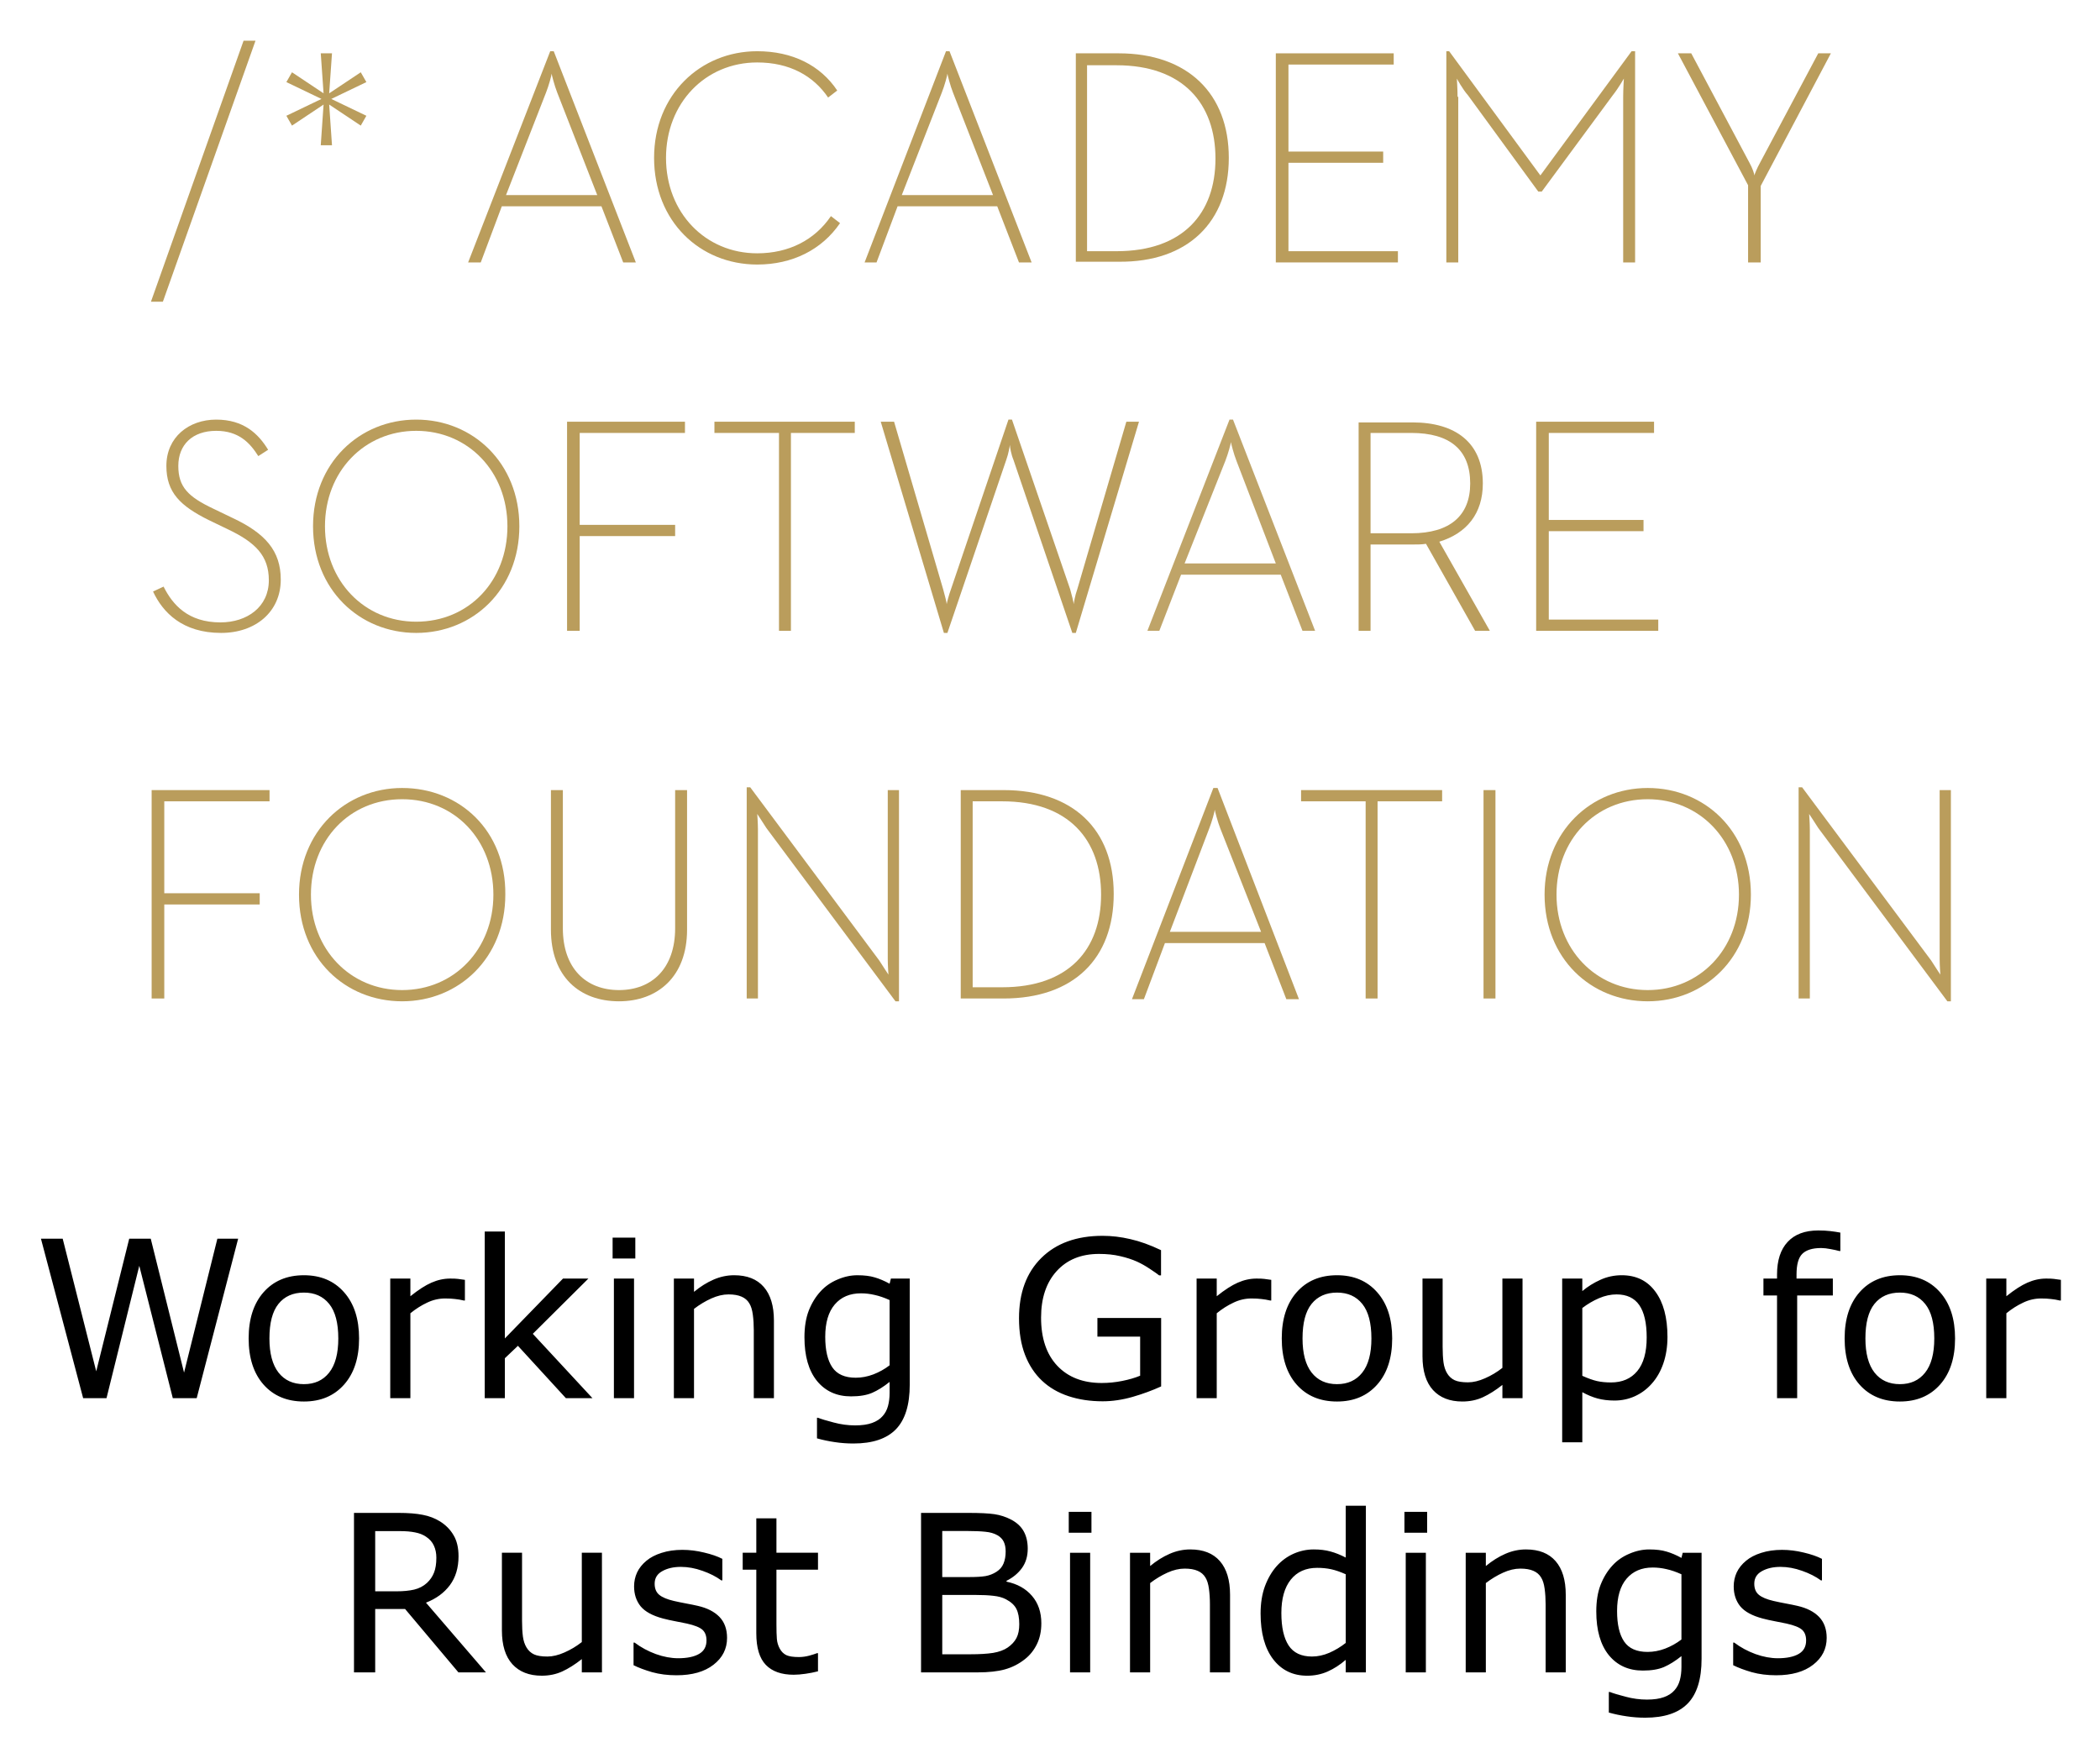
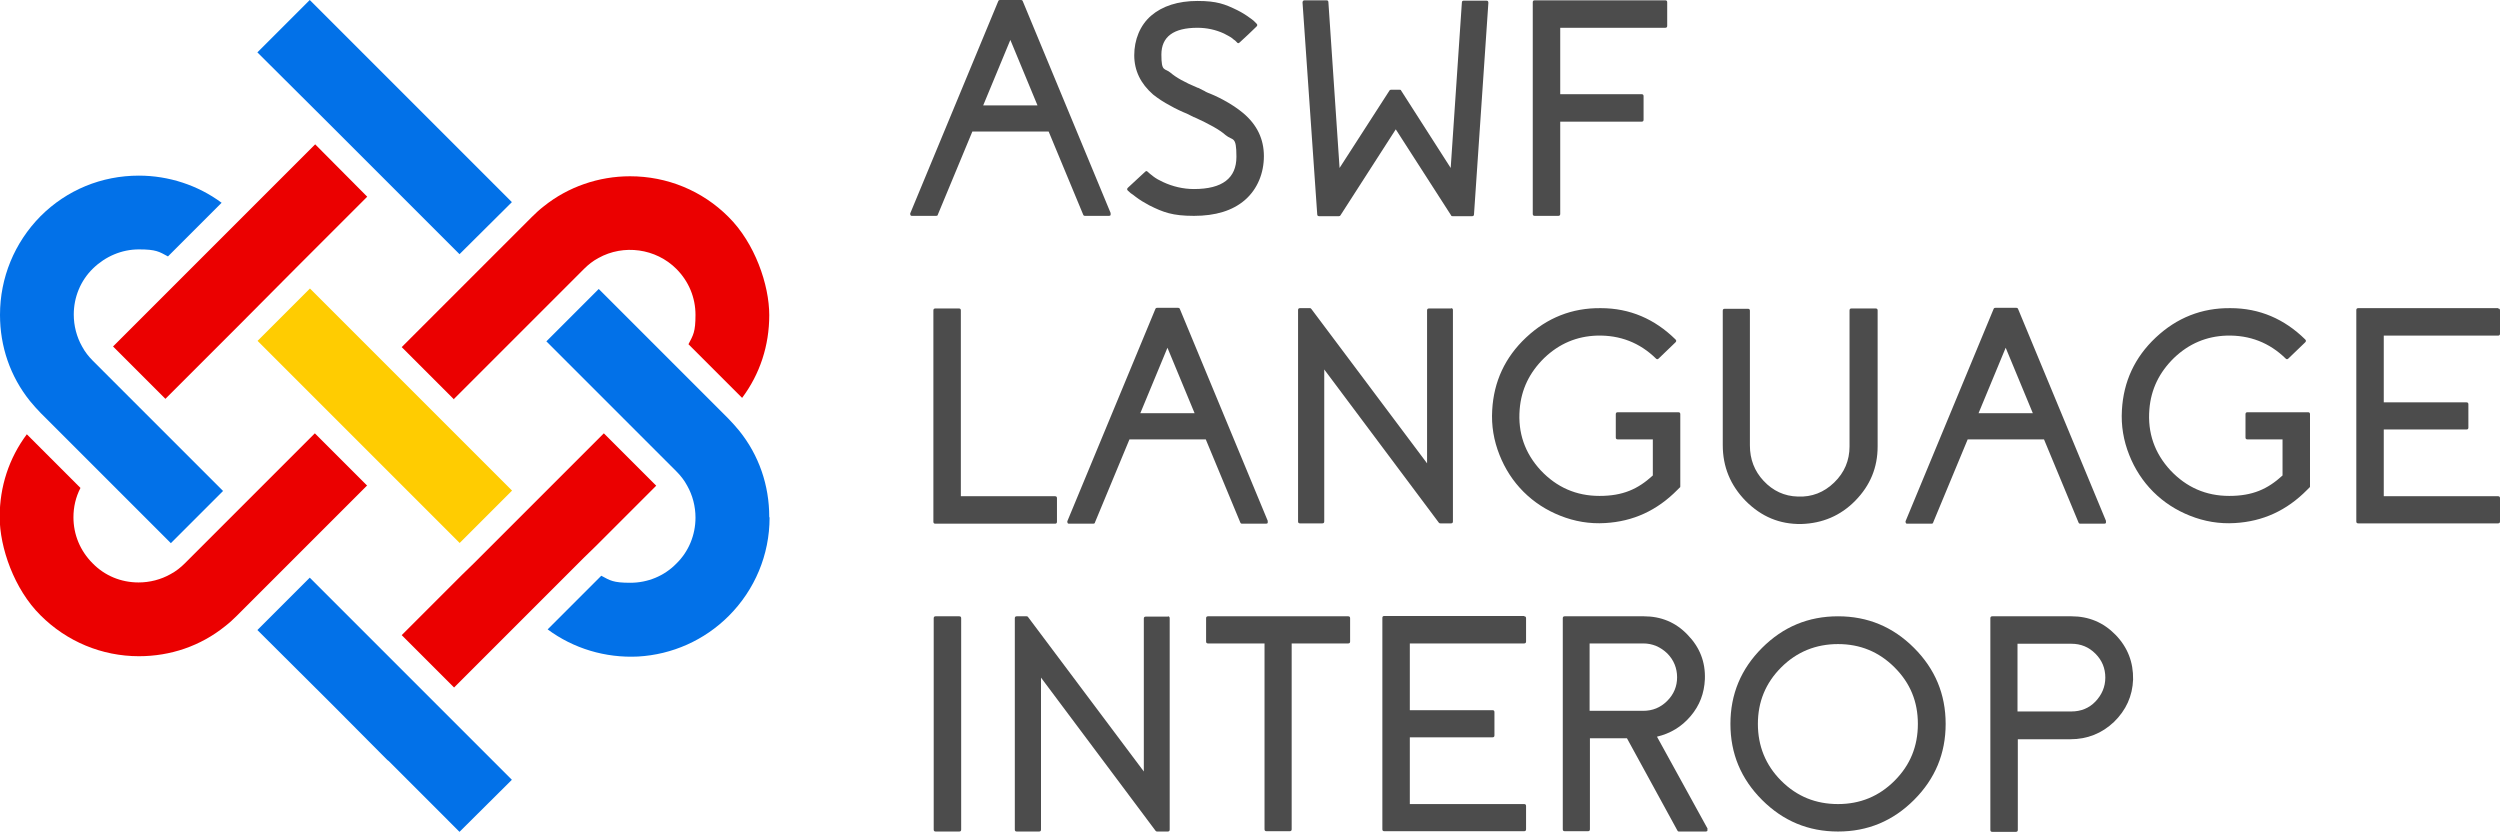
- <svg xmlns="http://www.w3.org/2000/svg" role="img" viewBox="0.24 31.75 299.26 250.51">
-   <style>.st0{fill:#ba9d5c}</style>
-   <style>.st0{fill:#ba9d5c}</style>
-   <style>.st0{fill:#ba9d5c}</style>
-   <style>.st0{fill:#ba9d5c}</style>
-   <style id="style1" type="text/css">.st0{fill:#ba9d5c}</style>
-   <g id="g1" transform="translate(21.75 37.55)">
-     <path id="polygon1" d="M14.9 0h-1.7L0 37.2h1.7z" class="st0" />
-     <path id="polygon2" d="M25.4 7.5l.4-5.7h-1.6l.4 5.7-4.5-3-.8 1.4 5 2.4-5 2.4.8 1.4 4.5-3-.4 5.8h1.6l-.4-5.8 4.5 3 .8-1.4-5-2.4 5-2.4-.8-1.4z" class="st0" />
-     <path id="path2" d="M50 23.6h14.2l3.1 8h1.8L57.4 1.5h-.5L45.2 31.6H47zm6.3-16.2c.4-1 .8-2.5.8-2.7 0 .1.4 1.7.8 2.7L63.6 22h-13z" class="st0" />
-     <path id="path3" d="M86.4 31.9c5 0 9.2-2.1 11.8-5.9l-1.3-1c-2.3 3.4-6 5.3-10.5 5.3-7.4 0-13-5.8-13-13.6S79 3.1 86.4 3.1c4.6 0 8 1.9 10.1 5l1.3-1c-2.4-3.6-6.4-5.6-11.4-5.6-8.1 0-14.7 6.2-14.7 15.2s6.5 15.2 14.7 15.2z" class="st0" />
-     <path id="path4" d="M106.4 23.6h14.2l3.1 8h1.8L113.8 1.5h-.5l-11.6 30.1h1.7zm6.3-16.2c.4-1 .8-2.5.8-2.7 0 .1.4 1.7.8 2.7L120 22h-13z" class="st0" />
-     <path id="path5" d="M153.6 16.7c0-9.1-5.8-14.9-15.7-14.9h-6.1v29.7h6.1c9.9.1 15.7-5.7 15.7-14.8zM133.4 30V3.5h4.2c9.5 0 14.1 5.5 14.1 13.3 0 7.8-4.6 13.2-14.1 13.2z" class="st0" />
-     <path id="polygon5" d="M177.1 1.8h-16.8v29.8h17.4V30h-15.6V17.4h13.5v-1.6h-13.5V3.4h15z" class="st0" />
-     <path id="path6" d="M186.2 8c0-1-.1-2.6-.1-2.6s.8 1.5 1.6 2.4l10 13.7h.5l10.1-13.7c.8-1 1.6-2.4 1.6-2.4s-.1 1.5-.1 2.6v23.6h1.7V1.5h-.5l-13 17.7-13-17.7h-.4v30.1h1.7V8z" class="st0" />
-     <path id="path7" d="M227.6 31.6h1.8V20.7l10-18.9h-1.8l-8.3 15.6c-.4.7-.8 1.7-.8 1.8 0-.2-.3-1.1-.7-1.8l-8.3-15.6h-1.9l10 18.8z" class="st0" />
-     <path id="path8" d="M18.5 76.8c0-4.1-2.2-6.6-6.9-8.8l-2.7-1.3c-3.6-1.7-5-3.1-5-6.1 0-3 2-5 5.4-5 3.2 0 4.8 1.7 6 3.6l1.4-.9C15.3 56 13.2 54 9.3 54c-3.9 0-7.1 2.5-7.1 6.6 0 3.8 2 5.7 6 7.7l2.7 1.3c4 1.9 5.9 3.8 5.9 7.3 0 3.8-3.1 6-6.9 6-4.6 0-6.8-2.5-8.1-5.1l-1.5.7c1.4 3 4.2 5.9 9.7 5.9 4.9 0 8.5-3 8.5-7.6z" class="st0" />
-     <path id="path9" d="M37.8 84.4c8.1 0 14.7-6.2 14.7-15.2S45.9 54 37.8 54s-14.7 6.2-14.7 15.2 6.6 15.2 14.7 15.2zm0-28.8c7.4 0 13 5.8 13 13.6s-5.5 13.6-13 13.6c-7.4 0-13-5.8-13-13.6s5.6-13.6 13-13.6z" class="st0" />
-     <path id="polygon9" d="M61.1 55.9h15v-1.6H59.3v29.8h1.8V70.6h13.6V69H61.1z" class="st0" />
-     <path id="polygon10" d="M100.3 54.3h-20v1.6h9.2v28.2h1.7V55.9h9.1z" class="st0" />
-     <path id="path10" d="M132 78.2c-.3.8-.5 2-.5 2.1 0-.2-.3-1.4-.5-2.1L122.7 54h-.5L114 78.2c-.3.8-.6 2-.6 2.1 0-.2-.3-1.4-.5-2.1l-7-23.9H104l9 30.1h.5l8.4-24.7c.3-.8.5-2 .5-2.1 0 .3.2 1.4.5 2.1l8.4 24.7h.5l9-30.1H139z" class="st0" />
-     <path id="path11" fill="#ba9d5c" d="M146.8 76.1H161l3.1 8h1.8L154.2 54h-.5L142 84.1h1.7zm6.3-16.2c.4-1 .8-2.5.8-2.7 0 .1.4 1.7.8 2.7l5.6 14.6h-13z" class="st0" opacity=".922" />
-     <path id="path12" d="M189.8 63.1c0-5.8-3.9-8.7-10-8.7h-7.7v29.7h1.7V71.8h6c.7 0 1.3 0 1.9-.1l7 12.4h2.1l-7.2-12.7c3.9-1.2 6.2-4 6.2-8.3zm-10.2 7.1h-5.8V55.9h5.8c5.5 0 8.4 2.4 8.4 7.2 0 4.6-2.9 7.1-8.4 7.1z" class="st0" />
-     <path id="polygon12" d="M214.2 54.3h-16.8v29.8h17.4v-1.6h-15.6V69.9h13.5v-1.6h-13.5V55.9h15z" class="st0" />
-     <path id="polygon13" d="M15.5 121.5H1.9v-13.1h15v-1.6H.1v29.7h1.8v-13.4h13.6z" class="st0" />
-     <path id="path13" d="M35.8 106.5c-8.1 0-14.7 6.2-14.7 15.2 0 9.1 6.6 15.2 14.7 15.2s14.7-6.2 14.7-15.2c.1-9.1-6.5-15.2-14.7-15.2zm0 28.8c-7.4 0-13-5.8-13-13.6s5.5-13.6 13-13.6 13 5.8 13 13.6-5.6 13.6-13 13.6z" class="st0" />
-     <path id="path14" d="M74.7 126.5c0 5.7-3.3 8.8-8 8.8s-8-3.1-8-8.8v-19.7H57v19.9c0 6.7 4.1 10.2 9.7 10.2 5.5 0 9.7-3.5 9.7-10.2v-19.9h-1.7z" class="st0" />
-     <path id="path15" d="M105 130.9c0 .9.1 2.2.1 2.2s-.8-1.2-1.3-2l-18.4-24.7h-.5v30.1h1.6v-24.1c0-.9-.1-2.2-.1-2.2s.8 1.2 1.3 2l18.4 24.7h.5v-30.1H105z" class="st0" />
-     <path id="path16" d="M121.5 106.8h-6.1v29.7h6.1c10 0 15.7-5.7 15.7-14.9s-5.8-14.8-15.7-14.8zm-.2 28.1h-4.2v-26.5h4.2c9.5 0 14.1 5.5 14.1 13.3 0 7.8-4.6 13.2-14.1 13.2z" class="st0" />
-     <path id="path17" d="M151.4 106.5l-11.6 30.1h1.7l3-8h14.2l3.1 8h1.8L152 106.5zm6.8 20.5h-13l5.6-14.7c.4-1 .8-2.5.8-2.7 0 .1.4 1.7.8 2.7z" class="st0" />
-     <path id="polygon17" d="M174.8 108.4h9.2v-1.6h-20.1v1.6h9.2v28.1h1.7z" class="st0" />
-     <path id="rect17" d="M189.9 106.8h1.7v29.7h-1.7z" class="st0" />
-     <path id="path18" d="M213.3 106.5c-8.1 0-14.7 6.2-14.7 15.2 0 9.1 6.6 15.2 14.7 15.2s14.7-6.2 14.7-15.2c0-9.1-6.6-15.2-14.7-15.2zm0 28.8c-7.4 0-13-5.8-13-13.6s5.5-13.6 13-13.6c7.4 0 13 5.8 13 13.6s-5.6 13.6-13 13.6z" class="st0" />
-     <path id="path19" d="M254.9 106.8v24.1c0 .9.1 2.2.1 2.2s-.8-1.2-1.3-2l-18.4-24.7h-.5v30.1h1.6v-24.1c0-.9-.1-2.2-.1-2.2s.8 1.2 1.3 2l18.4 24.7h.5v-30.1z" class="st0" />
+ <svg xmlns="http://www.w3.org/2000/svg" id="Layer_1" width="782.9" height="260.5" version="1.1" viewBox="0 0 782.9 260.5">
+   <defs>
+     <style>
+       .st0 {
+         fill: #0271e8;
+       }
+ 
+       .st1 {
+         fill: #4c4c4c;
+       }
+ 
+       .st2 {
+         fill: #ffcc01;
+       }
+ 
+       .st3 {
+         fill: #eb0000;
+       }
+     </style>
+   </defs>
+   <g>
+     <path class="st1" d="M319.7,0c.3,0,.5.1.6.4l27.5,66.3c0,.2,0,.4,0,.6s-.3.3-.5.3h-7.5c-.3,0-.5-.1-.6-.4l-10.8-26h-23.9l-10.8,26c0,.3-.3.4-.6.4h-7.5c-.2,0-.4,0-.5-.3s-.1-.4,0-.6L312.6.4c.1-.3.3-.4.6-.4h6.5ZM324.9,33l-8.5-20.5-8.5,20.5h17Z" />
+     <path class="st1" d="M377.5,28.7c.6.3,1.1.5,1.4.6l1.4.6c1.1.5,2.1,1,3,1.5,2.4,1.3,4.3,2.6,6,4,4.4,3.7,6.5,8.2,6.5,13.5s-2,10.3-5.9,13.7c-3.9,3.4-9.3,5-16,5s-9.6-1.1-14-3.3c-1.5-.8-3-1.7-4.3-2.7-.5-.4-1-.8-1.5-1.1-.3-.3-.7-.6-.9-.8-.3-.3-.3-.6,0-.9l5.4-5c.3-.3.6-.3.8,0,.2.2.5.4.7.6.3.3.7.5,1,.8.9.7,2,1.3,3.1,1.8,3,1.4,6.3,2.2,9.7,2.2,8.9,0,13.3-3.4,13.3-10.1s-1.1-4.9-3.4-6.8c-1.9-1.7-5.2-3.5-9.8-5.6h-.1s-2.2-1.1-2.2-1.1l-1.2-.5-1.3-.6c-1-.5-1.9-.9-2.7-1.4-2.1-1.1-3.9-2.3-5.4-3.5-3.9-3.4-5.9-7.5-5.9-12.3s1.8-9.4,5.3-12.4c3.5-3,8.4-4.6,14.5-4.6s8.6,1,12.5,2.9c1.4.7,2.7,1.5,3.9,2.4.4.3.9.6,1.3,1,.3.3.6.6.8.8.3.3.3.6,0,.9l-2.6,2.5-2.7,2.5c-.3.3-.6.3-.8,0-.2-.2-.4-.4-.6-.6-.3-.2-.6-.4-.9-.7-.8-.6-1.7-1-2.6-1.5-2.6-1.2-5.4-1.8-8.3-1.8-7.5,0-11.3,2.8-11.3,8.4s1,4.1,2.9,5.7c1.6,1.4,4.4,3,8.5,4.7h.1c0,0,2.2,1.1,2.2,1.1Z" />
+     <path class="st1" d="M465.5.2c.4,0,.6.2.6.7l-4.5,66.2c0,.4-.2.6-.6.6h-6.1c-.2,0-.4,0-.5-.3l-17.3-26.9-17.3,26.9c-.1.2-.3.3-.5.3h-6.2c-.4,0-.6-.2-.6-.6L407.9.8c0-.4.2-.7.6-.7h6.9c.4,0,.6.2.6.6l3.5,51.9,15.6-24.2c.1-.2.3-.3.5-.3h2.7c.2,0,.4,0,.5.3l15.5,24.2,3.5-51.8c0-.4.2-.6.6-.6h6.9Z" />
+     <path class="st1" d="M488.6,8.7v20.8h25.5c.4,0,.6.2.6.6v7.4c0,.4-.2.6-.6.6h-25.5v28.9c0,.4-.2.6-.6.6h-7.4c-.4,0-.6-.2-.6-.6V.7c0-.4.2-.6.6-.6h40.9c.4,0,.6.2.6.6v7.4c0,.4-.2.6-.6.6h-32.9Z" />
+     <path class="st1" d="M330.4,155.4c.4,0,.6.2.6.6v7.4c0,.4-.2.6-.6.6h-37.5c-.4,0-.6-.2-.6-.6v-66.2c0-.4.2-.6.6-.6h7.4c.4,0,.6.2.6.6v58.2h29.5Z" />
+     <path class="st1" d="M368.9,96.4c.3,0,.5.1.6.4l27.5,66.3c0,.2,0,.4,0,.6s-.3.3-.5.3h-7.5c-.3,0-.5-.1-.6-.4l-10.8-26h-23.9l-10.8,26c0,.3-.3.4-.6.4h-7.5c-.2,0-.4,0-.5-.3s-.1-.4,0-.6l27.5-66.3c.1-.3.3-.4.6-.4h6.5ZM374.1,129.4l-8.5-20.5-8.5,20.5h17Z" />
+     <path class="st1" d="M454.4,96.5c.4,0,.6.2.6.6v66.2c0,.4-.2.6-.6.6h-3.3c-.2,0-.3,0-.5-.2l-35.9-48v47.6c0,.4-.2.6-.6.6h-7c-.4,0-.6-.2-.6-.6v-66.2c0-.4.2-.6.6-.6h3.1c.2,0,.3,0,.5.3l36.2,48.3v-47.9c0-.4.2-.6.6-.6h7Z" />
+     <path class="st1" d="M525.6,129.1c.4,0,.6.2.6.6v22.6c0,.2,0,.3-.2.4l-.7.7c-6.4,6.5-13.9,9.9-22.6,10.4-4.9.3-9.6-.5-14.1-2.3-4.3-1.7-8.2-4.2-11.5-7.5-3.3-3.3-5.8-7.2-7.5-11.5-1.8-4.5-2.6-9.2-2.3-14.1.5-8.9,4-16.5,10.6-22.7s14.4-9.3,23.4-9.2c9.1,0,16.9,3.4,23.4,9.8.3.3.3.6,0,.9l-5.3,5.1c-.3.3-.6.2-.8,0-5.1-5-11.3-7.4-18.5-7.2-6.3.2-11.8,2.5-16.5,7-4.6,4.5-7.2,9.8-7.7,16.1-.6,7.3,1.6,13.7,6.6,19.1,5,5.3,11.1,8,18.4,8s12-2.1,16.7-6.4v-11.3h-11c-.4,0-.6-.2-.6-.6v-7.3c0-.4.2-.6.6-.6h19Z" />
+     <path class="st1" d="M587.4,96.6c.4,0,.6.2.6.6v42.6c0,6.6-2.3,12.2-7,17-4.6,4.7-10.3,7.1-16.9,7.3-6.8.1-12.5-2.3-17.4-7.2-4.8-4.9-7.2-10.7-7.2-17.5v-42.1c0-.4.2-.6.6-.6h7.3c.4,0,.6.2.6.6v42.2c0,4.3,1.4,8,4.3,11.1,2.9,3.1,6.5,4.8,10.7,4.9,4.4.2,8.2-1.3,11.4-4.4,3.2-3.1,4.8-6.9,4.8-11.3v-42.6c0-.4.2-.6.6-.6h7.3Z" />
+     <path class="st1" d="M631.4,96.4c.3,0,.5.1.6.4l27.5,66.3c0,.2,0,.4,0,.6s-.3.3-.5.3h-7.5c-.3,0-.5-.1-.6-.4l-10.8-26h-23.9l-10.8,26c0,.3-.3.4-.6.4h-7.5c-.2,0-.4,0-.5-.3s-.1-.4,0-.6l27.5-66.3c.1-.3.3-.4.6-.4h6.5ZM636.6,129.4l-8.5-20.5-8.5,20.5h17Z" />
+     <path class="st1" d="M722.8,129.1c.4,0,.6.2.6.6v22.6c0,.2,0,.3-.2.4l-.7.7c-6.4,6.5-13.9,9.9-22.6,10.4-4.9.3-9.6-.5-14.1-2.3-4.3-1.7-8.2-4.2-11.5-7.5-3.3-3.3-5.8-7.2-7.5-11.5-1.8-4.5-2.6-9.2-2.3-14.1.5-8.9,4-16.5,10.6-22.7s14.4-9.3,23.4-9.2c9.1,0,16.9,3.4,23.4,9.8.3.3.3.6,0,.9l-5.3,5.1c-.3.3-.6.2-.8,0-5.1-5-11.3-7.4-18.5-7.2-6.3.2-11.8,2.5-16.5,7-4.6,4.5-7.2,9.8-7.7,16.1-.6,7.3,1.6,13.7,6.6,19.1,5,5.3,11.1,8,18.4,8s12-2.1,16.7-6.4v-11.3h-11c-.4,0-.6-.2-.6-.6v-7.3c0-.4.2-.6.6-.6h19Z" />
+     <path class="st1" d="M782.3,96.6c.4,0,.6.2.6.6v7.3c0,.4-.2.6-.6.6h-35.8v20.9h25.9c.4,0,.6.2.6.6v7.3c0,.4-.2.6-.6.6h-25.9v20.9h35.8c.4,0,.6.2.6.6v7.3c0,.4-.2.6-.6.6h-43.8c-.4,0-.6-.2-.6-.6v-66.2c0-.4.2-.6.6-.6h43.8Z" />
+     <path class="st1" d="M300.4,193c.4,0,.6.2.6.6v66.2c0,.4-.2.6-.6.6h-7.4c-.4,0-.6-.2-.6-.6v-66.2c0-.4.2-.6.6-.6h7.4Z" />
+     <path class="st1" d="M365.7,193c.4,0,.6.2.6.6v66.2c0,.4-.2.6-.6.6h-3.3c-.2,0-.3,0-.5-.2l-35.9-48v47.6c0,.4-.2.6-.6.6h-7c-.4,0-.6-.2-.6-.6v-66.2c0-.4.2-.6.6-.6h3.1c.2,0,.3,0,.5.3l36.2,48.3v-47.9c0-.4.2-.6.6-.6h7Z" />
+     <path class="st1" d="M422.2,193c.4,0,.6.2.6.6v7.3c0,.4-.2.6-.6.6h-17.7v58.2c0,.4-.2.6-.6.6h-7.3c-.4,0-.6-.2-.6-.6v-58.2h-17.7c-.4,0-.6-.2-.6-.6v-7.3c0-.4.2-.6.6-.6h43.9Z" />
+     <path class="st1" d="M477.3,193c.4,0,.6.2.6.6v7.3c0,.4-.2.6-.6.6h-35.8v20.9h25.9c.4,0,.6.2.6.6v7.3c0,.4-.2.6-.6.6h-25.9v20.9h35.8c.4,0,.6.2.6.6v7.3c0,.4-.2.6-.6.6h-43.8c-.4,0-.6-.2-.6-.6v-66.2c0-.4.2-.6.6-.6h43.8Z" />
+     <path class="st1" d="M534.7,259.5c0,.2,0,.4,0,.6,0,.2-.3.3-.5.3h-8.4c-.3,0-.4-.1-.5-.3l-15.8-28.9h0s-11.6,0-11.6,0v28.5c0,.4-.2.6-.6.6h-7.3c-.4,0-.6-.2-.6-.6v-66.1c0-.4.2-.6.6-.6h24.8c5.4,0,10,1.9,13.7,5.8,3.8,3.9,5.6,8.5,5.4,13.9-.2,4.4-1.6,8.2-4.5,11.6-2.8,3.3-6.3,5.4-10.5,6.4l15.9,28.9ZM514.6,222.6c2.9,0,5.4-1,7.5-3.1,2.1-2.1,3.1-4.6,3.1-7.4s-1-5.4-3.1-7.5c-2.1-2-4.6-3.1-7.5-3.1h-16.8v21.1h16.8Z" />
+     <path class="st1" d="M575.6,193c9.3,0,17.2,3.3,23.8,9.9,6.6,6.6,9.9,14.5,9.9,23.8s-3.3,17.2-9.9,23.8c-6.6,6.6-14.5,9.9-23.8,9.9s-17.2-3.3-23.8-9.9c-6.6-6.6-9.9-14.5-9.9-23.8s3.3-17.2,9.9-23.8c6.6-6.6,14.5-9.9,23.8-9.9ZM575.6,251.8c6.9,0,12.8-2.4,17.7-7.3,4.9-4.9,7.3-10.8,7.3-17.8s-2.4-12.8-7.3-17.7c-4.9-4.9-10.8-7.3-17.7-7.3s-12.9,2.4-17.8,7.3c-4.9,4.9-7.3,10.8-7.3,17.7s2.4,12.9,7.3,17.8c4.9,4.9,10.8,7.3,17.8,7.3Z" />
+     <path class="st1" d="M648.7,193c5.4,0,10,1.9,13.8,5.8,3.8,3.9,5.6,8.6,5.5,14-.2,5.2-2.2,9.6-6,13.3-3.8,3.6-8.4,5.4-13.6,5.4h-16.5v28.4c0,.4-.2.6-.6.6h-7.4c-.4,0-.6-.2-.6-.6v-66.3c0-.4.2-.6.6-.6h24.9ZM648.7,222.8c2.9,0,5.5-1,7.5-3.1s3.1-4.6,3.1-7.5-1-5.4-3.1-7.5-4.6-3.1-7.5-3.1h-16.9v21.2h16.9Z" />
  </g>
-   <g id="text4" style="text-align:center" text-anchor="middle" transform="translate(-6.048 75.095) scale(.78152)">
-     <path id="path6-7" d="M51.47 170.423l-7.559 29.082H39.556l-6.113-24.141-5.977 24.141h-4.258l-7.695-29.082h3.965l6.113 24.18 6.016-24.18h3.926l6.074 24.414 6.074-24.414zm22.051 18.184q0 5.332-2.734 8.418-2.734 3.086-7.324 3.086-4.629 0-7.363-3.086-2.715-3.086-2.715-8.418 0-5.332 2.715-8.418 2.734-3.105 7.363-3.105 4.59 0 7.324 3.105 2.734 3.086 2.734 8.418zm-3.789 0q0-4.238-1.66-6.289-1.66-2.07-4.609-2.07-2.988 0-4.648 2.07-1.641 2.051-1.641 6.289 0 4.102 1.66 6.23 1.66 2.109 4.629 2.109 2.93 0 4.59-2.09 1.68-2.109 1.68-6.25zm23.086-6.914h-.195q-.82-.195-1.602-.273-.762-.098-1.816-.098-1.699 0-3.281.762-1.582.742-3.047 1.934v15.488h-3.672v-21.816h3.672v3.223q2.188-1.758 3.848-2.48 1.68-.742 3.418-.742.957 0 1.387.059.43.039 1.289.176zm23.262 17.812h-4.844l-8.75-9.551-2.383 2.266v7.285H96.431v-30.391h3.672v19.492l10.605-10.918h4.629l-10.137 10.078zm7.812-25.469h-4.141v-3.809h4.141zm-.234 25.469h-3.672v-21.816h3.672zm25.508 0h-3.672v-12.422q0-1.504-.176-2.812-.176-1.328-.645-2.07-.488-.82-1.406-1.211-.918-.41-2.383-.41-1.504 0-3.145.742-1.641.742-3.145 1.895v16.289h-3.672v-21.816h3.672v2.422q1.719-1.426 3.555-2.227 1.836-.801 3.77-.801 3.535 0 5.391 2.129 1.855 2.129 1.855 6.133zm24.766-2.48q0 5.547-2.52 8.145-2.52 2.598-7.754 2.598-1.738 0-3.398-.254-1.641-.234-3.242-.684v-3.75h.195q.898.352 2.852.859 1.953.527 3.906.527 1.875 0 3.105-.449t1.914-1.25q.684-.762.977-1.836.293-1.074.293-2.402v-1.992q-1.66 1.328-3.184 1.992-1.504.645-3.848.645-3.906 0-6.211-2.812-2.285-2.832-2.285-7.969 0-2.812.781-4.844.801-2.051 2.168-3.535 1.27-1.387 3.086-2.148 1.816-.781 3.613-.781 1.895 0 3.164.391 1.289.371 2.715 1.152l.234-.938h3.438zm-3.672-3.516v-11.895q-1.465-.664-2.734-.938-1.25-.293-2.5-.293-3.027 0-4.766 2.031-1.738 2.031-1.738 5.898 0 3.672 1.289 5.566 1.289 1.895 4.277 1.895 1.602 0 3.203-.605 1.621-.625 2.969-1.66zm49.512 3.848q-2.383 1.094-5.215 1.914-2.812.801-5.449.801-3.398 0-6.23-.938-2.832-.938-4.824-2.812-2.012-1.895-3.105-4.727-1.094-2.852-1.094-6.66 0-6.973 4.062-10.996 4.082-4.043 11.191-4.043 2.48 0 5.059.605 2.598.586 5.586 2.012v4.59h-.352q-.605-.469-1.758-1.23-1.152-.762-2.266-1.27-1.348-.605-3.066-.996-1.699-.41-3.867-.41-4.883 0-7.734 3.145-2.832 3.125-2.832 8.477 0 5.645 2.969 8.789 2.969 3.125 8.086 3.125 1.875 0 3.73-.371 1.875-.371 3.281-.957v-7.129h-7.793v-3.398h11.621zm20.078-15.664h-.195q-.82-.195-1.602-.273-.762-.098-1.816-.098-1.699 0-3.281.762-1.582.742-3.047 1.934v15.488h-3.672v-21.816h3.672v3.223q2.188-1.758 3.848-2.48 1.68-.742 3.418-.742.957 0 1.387.059.43.039 1.289.176zm22.051 6.914q0 5.332-2.734 8.418-2.734 3.086-7.324 3.086-4.629 0-7.363-3.086-2.715-3.086-2.715-8.418 0-5.332 2.715-8.418 2.734-3.105 7.363-3.105 4.59 0 7.324 3.105 2.734 3.086 2.734 8.418zm-3.789 0q0-4.238-1.66-6.289-1.66-2.07-4.609-2.07-2.988 0-4.648 2.07-1.641 2.051-1.641 6.289 0 4.102 1.66 6.23 1.66 2.109 4.629 2.109 2.93 0 4.59-2.09 1.68-2.109 1.68-6.25zm27.559 10.898h-3.672v-2.422q-1.855 1.465-3.555 2.246-1.699.781-3.75.781-3.438 0-5.352-2.09-1.914-2.109-1.914-6.172v-14.16h3.672v12.422q0 1.66.156 2.852.156 1.172.664 2.012.527.859 1.367 1.25.84.391 2.441.391 1.426 0 3.105-.742 1.699-.742 3.164-1.895v-16.289h3.672zm26.426-11.172q0 2.656-.762 4.863-.762 2.188-2.148 3.711-1.289 1.445-3.047 2.246-1.738.781-3.691.781-1.699 0-3.086-.371-1.367-.371-2.793-1.152v9.141h-3.672v-29.863h3.672v2.285q1.465-1.23 3.281-2.051 1.836-.84 3.906-.84 3.945 0 6.133 2.988 2.207 2.969 2.207 8.262zm-3.789.098q0-3.945-1.348-5.898-1.348-1.953-4.141-1.953-1.582 0-3.184.684-1.602.684-3.066 1.797v12.363q1.562.703 2.676.957 1.133.254 2.559.254 3.066 0 4.785-2.07 1.719-2.07 1.719-6.133zm35.312-15.762h-.195q-.605-.176-1.582-.352-.977-.195-1.719-.195-2.363 0-3.438 1.055-1.055 1.035-1.055 3.77v.742h6.621v3.086h-6.504v18.73h-3.672v-18.73h-2.48v-3.086h2.48v-.723q0-3.887 1.934-5.957 1.934-2.09 5.586-2.09 1.23 0 2.207.117.996.117 1.816.273zm20.918 15.938q0 5.332-2.734 8.418-2.734 3.086-7.324 3.086-4.629 0-7.363-3.086-2.715-3.086-2.715-8.418 0-5.332 2.715-8.418 2.734-3.105 7.363-3.105 4.59 0 7.324 3.105 2.734 3.086 2.734 8.418zm-3.789 0q0-4.238-1.66-6.289-1.66-2.07-4.609-2.07-2.988 0-4.648 2.07-1.641 2.051-1.641 6.289 0 4.102 1.66 6.23 1.66 2.109 4.629 2.109 2.93 0 4.59-2.09 1.68-2.109 1.68-6.25zm23.086-6.914h-.195q-.82-.195-1.602-.273-.762-.098-1.816-.098-1.699 0-3.281.762-1.582.742-3.047 1.934v15.488h-3.672v-21.816h3.672v3.223q2.188-1.758 3.848-2.48 1.68-.742 3.418-.742.957 0 1.387.059.43.039 1.289.176z" />
-     <path id="path7-6" d="M96.656 249.505h-5.02l-9.727-11.562H76.46v11.562h-3.867v-29.082h8.145q2.637 0 4.395.352 1.758.332 3.164 1.211 1.582.996 2.461 2.52.898 1.504.898 3.828 0 3.145-1.582 5.273-1.582 2.109-4.355 3.184zm-9.043-20.898q0-1.25-.449-2.207-.43-.977-1.445-1.641-.84-.566-1.992-.781-1.152-.234-2.715-.234H76.46v10.977h3.906q1.836 0 3.203-.312 1.367-.332 2.324-1.211.879-.82 1.289-1.875.43-1.074.43-2.715zm30.195 20.898h-3.672v-2.422q-1.855 1.465-3.555 2.246-1.699.781-3.75.781-3.438 0-5.352-2.09-1.914-2.109-1.914-6.172v-14.16h3.672v12.422q0 1.66.156 2.852.156 1.172.664 2.012.527.859 1.367 1.25.84.391 2.441.391 1.426 0 3.105-.742 1.699-.742 3.164-1.895v-16.289h3.672zm22.812-6.289q0 2.988-2.48 4.902-2.461 1.914-6.738 1.914-2.422 0-4.453-.566-2.012-.586-3.379-1.27v-4.121h.195q1.738 1.309 3.867 2.09 2.129.762 4.082.762 2.422 0 3.789-.781 1.367-.781 1.367-2.461 0-1.289-.742-1.953-.742-.664-2.852-1.133-.781-.176-2.051-.41-1.25-.234-2.285-.508-2.871-.762-4.082-2.227-1.191-1.484-1.191-3.633 0-1.348.547-2.539.566-1.191 1.699-2.129 1.094-.918 2.773-1.445 1.699-.547 3.789-.547 1.953 0 3.945.488 2.012.469 3.34 1.152v3.926h-.195q-1.406-1.035-3.418-1.738-2.012-.723-3.945-.723-2.012 0-3.398.781-1.387.762-1.387 2.285 0 1.348.84 2.031.82.684 2.656 1.113 1.016.234 2.266.469 1.27.234 2.109.43 2.559.586 3.945 2.012 1.387 1.445 1.387 3.828zm16.582 6.094q-1.035.273-2.266.449-1.211.176-2.168.176-3.34 0-5.078-1.797-1.738-1.797-1.738-5.762v-11.602h-2.48v-3.086h2.48v-6.27h3.672v6.27h7.578v3.086h-7.578v9.941q0 1.719.078 2.695.078.957.547 1.797.43.781 1.172 1.152.762.352 2.305.352.898 0 1.875-.254.977-.273 1.406-.449h.195zm40.723-8.75q0 2.168-.82 3.828-.82 1.66-2.207 2.734-1.641 1.289-3.613 1.836-1.953.547-4.98.547h-10.312v-29.082h8.613q3.184 0 4.766.234 1.582.234 3.027.977 1.602.84 2.324 2.168.723 1.309.723 3.145 0 2.07-1.055 3.535-1.055 1.445-2.812 2.324v.156q2.949.605 4.648 2.598 1.699 1.973 1.699 5zm-6.504-13.105q0-1.055-.352-1.777-.352-.723-1.133-1.172-.918-.527-2.227-.645-1.309-.137-3.242-.137h-4.609v8.398h5q1.816 0 2.891-.176 1.074-.195 1.992-.781.918-.586 1.289-1.504.391-.938.391-2.207zm2.48 13.262q0-1.758-.527-2.793-.527-1.035-1.914-1.758-.938-.488-2.285-.625-1.328-.156-3.242-.156h-6.074v10.82h5.117q2.539 0 4.16-.254 1.621-.273 2.656-.977 1.094-.762 1.602-1.738.508-.977.508-2.52zm13.164-16.68h-4.141v-3.809h4.141zm-.234 25.469h-3.672v-21.816h3.672zm25.508 0h-3.672v-12.422q0-1.504-.176-2.812-.176-1.328-.645-2.07-.488-.82-1.406-1.211-.918-.41-2.383-.41-1.504 0-3.145.742-1.641.742-3.145 1.895v16.289h-3.672v-21.816h3.672v2.422q1.719-1.426 3.555-2.227 1.836-.801 3.77-.801 3.535 0 5.391 2.129 1.855 2.129 1.855 6.133zm24.766 0h-3.672v-2.285q-1.582 1.367-3.301 2.129t-3.73.762q-3.906 0-6.211-3.008-2.285-3.008-2.285-8.34 0-2.773.781-4.941.801-2.168 2.148-3.691 1.328-1.484 3.086-2.266 1.777-.781 3.672-.781 1.719 0 3.047.371 1.328.352 2.793 1.113v-9.453h3.672zm-3.672-5.371v-12.52q-1.484-.664-2.656-.918-1.172-.254-2.559-.254-3.086 0-4.805 2.148-1.719 2.148-1.719 6.094 0 3.887 1.328 5.918 1.328 2.012 4.258 2.012 1.562 0 3.164-.684 1.602-.703 2.988-1.797zm14.844-20.098h-4.141v-3.809h4.141zm-.234 25.469h-3.672v-21.816h3.672zm25.508 0h-3.672v-12.422q0-1.504-.176-2.812-.176-1.328-.645-2.07-.488-.82-1.406-1.211-.918-.41-2.383-.41-1.504 0-3.145.742-1.641.742-3.145 1.895v16.289h-3.672v-21.816h3.672v2.422q1.719-1.426 3.555-2.227 1.836-.801 3.77-.801 3.535 0 5.391 2.129 1.855 2.129 1.855 6.133zm24.766-2.48q0 5.547-2.52 8.145-2.52 2.598-7.754 2.598-1.738 0-3.398-.254-1.641-.234-3.242-.684v-3.75h.195q.898.352 2.852.859 1.953.527 3.906.527 1.875 0 3.105-.449t1.914-1.25q.684-.762.977-1.836.293-1.074.293-2.402v-1.992q-1.66 1.328-3.184 1.992-1.504.645-3.848.645-3.906 0-6.211-2.812-2.285-2.832-2.285-7.969 0-2.812.781-4.844.801-2.051 2.168-3.535 1.27-1.387 3.086-2.148 1.816-.781 3.613-.781 1.895 0 3.164.391 1.289.371 2.715 1.152l.234-.938h3.438zm-3.672-3.516v-11.895q-1.465-.664-2.734-.938-1.25-.293-2.5-.293-3.027 0-4.766 2.031-1.738 2.031-1.738 5.898 0 3.672 1.289 5.566 1.289 1.895 4.277 1.895 1.602 0 3.203-.605 1.621-.625 2.969-1.66zm26.484-.293q0 2.988-2.48 4.902-2.461 1.914-6.738 1.914-2.422 0-4.453-.566-2.012-.586-3.379-1.27v-4.121h.195q1.738 1.309 3.867 2.09 2.129.762 4.082.762 2.422 0 3.789-.781t1.367-2.461q0-1.289-.742-1.953-.742-.664-2.852-1.133-.781-.176-2.051-.41-1.25-.234-2.285-.508-2.871-.762-4.082-2.227-1.191-1.484-1.191-3.633 0-1.348.547-2.539.566-1.191 1.699-2.129 1.094-.918 2.773-1.445 1.699-.547 3.789-.547 1.953 0 3.945.488 2.012.469 3.34 1.152v3.926h-.195q-1.406-1.035-3.418-1.738-2.012-.723-3.945-.723-2.012 0-3.398.781-1.387.762-1.387 2.285 0 1.348.84 2.031.82.684 2.656 1.113 1.016.234 2.266.469 1.27.234 2.109.43 2.559.586 3.945 2.012 1.387 1.445 1.387 3.828z" />
-   </g>
+   <path class="st0" d="M69.8,153.7l-40.7-40.7c-1.3-1.3-2.5-2.8-3.4-4.5-1.7-3-2.6-6.5-2.6-10,0-5.4,2.1-10.6,6-14.4,3.9-3.8,9-6,14.4-6s6.3.7,9.1,2.2l16.8-16.8c-7.4-5.5-16.6-8.5-25.9-8.5-11.7,0-22.6,4.5-30.8,12.7C4.5,76,0,87,0,98.6c0,9.9,3.2,19.3,9.4,27,1.1,1.3,2.2,2.6,3.4,3.8l40.7,40.7,16.4-16.4Z" />
+   <path class="st3" d="M115,152.1l-16.4-16.4-18.9,18.9-3.7,3.7-18.1,18.1c-1.3,1.3-2.8,2.5-4.5,3.4-3,1.7-6.5,2.6-10,2.6-5.5,0-10.6-2.1-14.4-6-3.9-3.9-6-9-6-14.4,0-3.2.7-6.3,2.2-9.2l-16.8-16.8c-5.6,7.5-8.5,16.4-8.5,25.9s4.5,22.6,12.8,30.8c8.2,8.2,19.2,12.8,30.8,12.8,9.9,0,19.3-3.2,27-9.4,1.3-1,2.6-2.2,3.8-3.4l18.1-18.1,3.7-3.7,18.9-18.9Z" />
+   <polygon class="st3" points="115 61.6 98.7 45.2 79.8 64.1 76.1 67.8 58 85.9 54.3 89.6 35.4 108.5 51.8 124.9 70.7 106 74.4 102.3 92.4 84.2 96.1 80.5 115 61.6" />
+   <rect class="st2" x="108.9" y="85.5" width="23.2" height="89.5" transform="translate(-56.8 123.3) rotate(-45)" />
+   <polygon class="st3" points="142.2 215.3 161.1 196.4 164.8 192.7 182.9 174.6 186.6 171 205.5 152.1 189.1 135.7 170.2 154.6 166.5 158.3 148.4 176.4 144.7 180 125.8 198.9 142.2 215.3" />
+   <path class="st0" d="M240.9,161.9c0-9.9-3.2-19.3-9.4-27-1.1-1.3-2.2-2.6-3.4-3.8l-17.7-17.7h0s-22.9-22.9-22.9-22.9l-16.4,16.4,40.7,40.7c1.3,1.3,2.5,2.8,3.4,4.5,1.7,3,2.6,6.5,2.6,10,0,5.4-2.1,10.6-6,14.4-3.8,3.9-9,6-14.4,6s-6.3-.7-9.1-2.2l-16.8,16.8c8.1,6,18.1,9,28.3,8.5,10.7-.6,20.8-5.1,28.4-12.7,8.2-8.2,12.8-19.2,12.8-30.8Z" />
+   <path class="st3" d="M142.2,124.9l18.9-18.9,3.7-3.7,18.1-18.1c1.3-1.3,2.8-2.5,4.5-3.4,7.9-4.4,18-3,24.4,3.4,3.9,3.9,6,9,6,14.4s-.7,6.3-2.2,9.2l16.8,16.8c5.6-7.5,8.5-16.4,8.5-25.9s-4.5-22.6-12.8-30.8c-8.2-8.2-19.2-12.7-30.8-12.7-9.8,0-19.4,3.3-27,9.4-1.3,1-2.6,2.2-3.8,3.4l-18.1,18.1-3.7,3.7-18.9,18.9,16.4,16.4Z" />
+   <polygon class="st0" points="119.6 203.5 119.2 203.1 97 180.9 80.6 197.3 104.1 220.7 121.3 238 121.7 238.3 143.9 260.5 160.3 244.2 136.8 220.7 119.6 203.5" />
+   <polygon class="st0" points="121.3 57 121.7 57.4 143.9 79.6 160.3 63.3 136.8 39.8 119.6 22.6 119.2 22.2 97 0 80.6 16.4 104.1 39.8 121.3 57" />
</svg>
